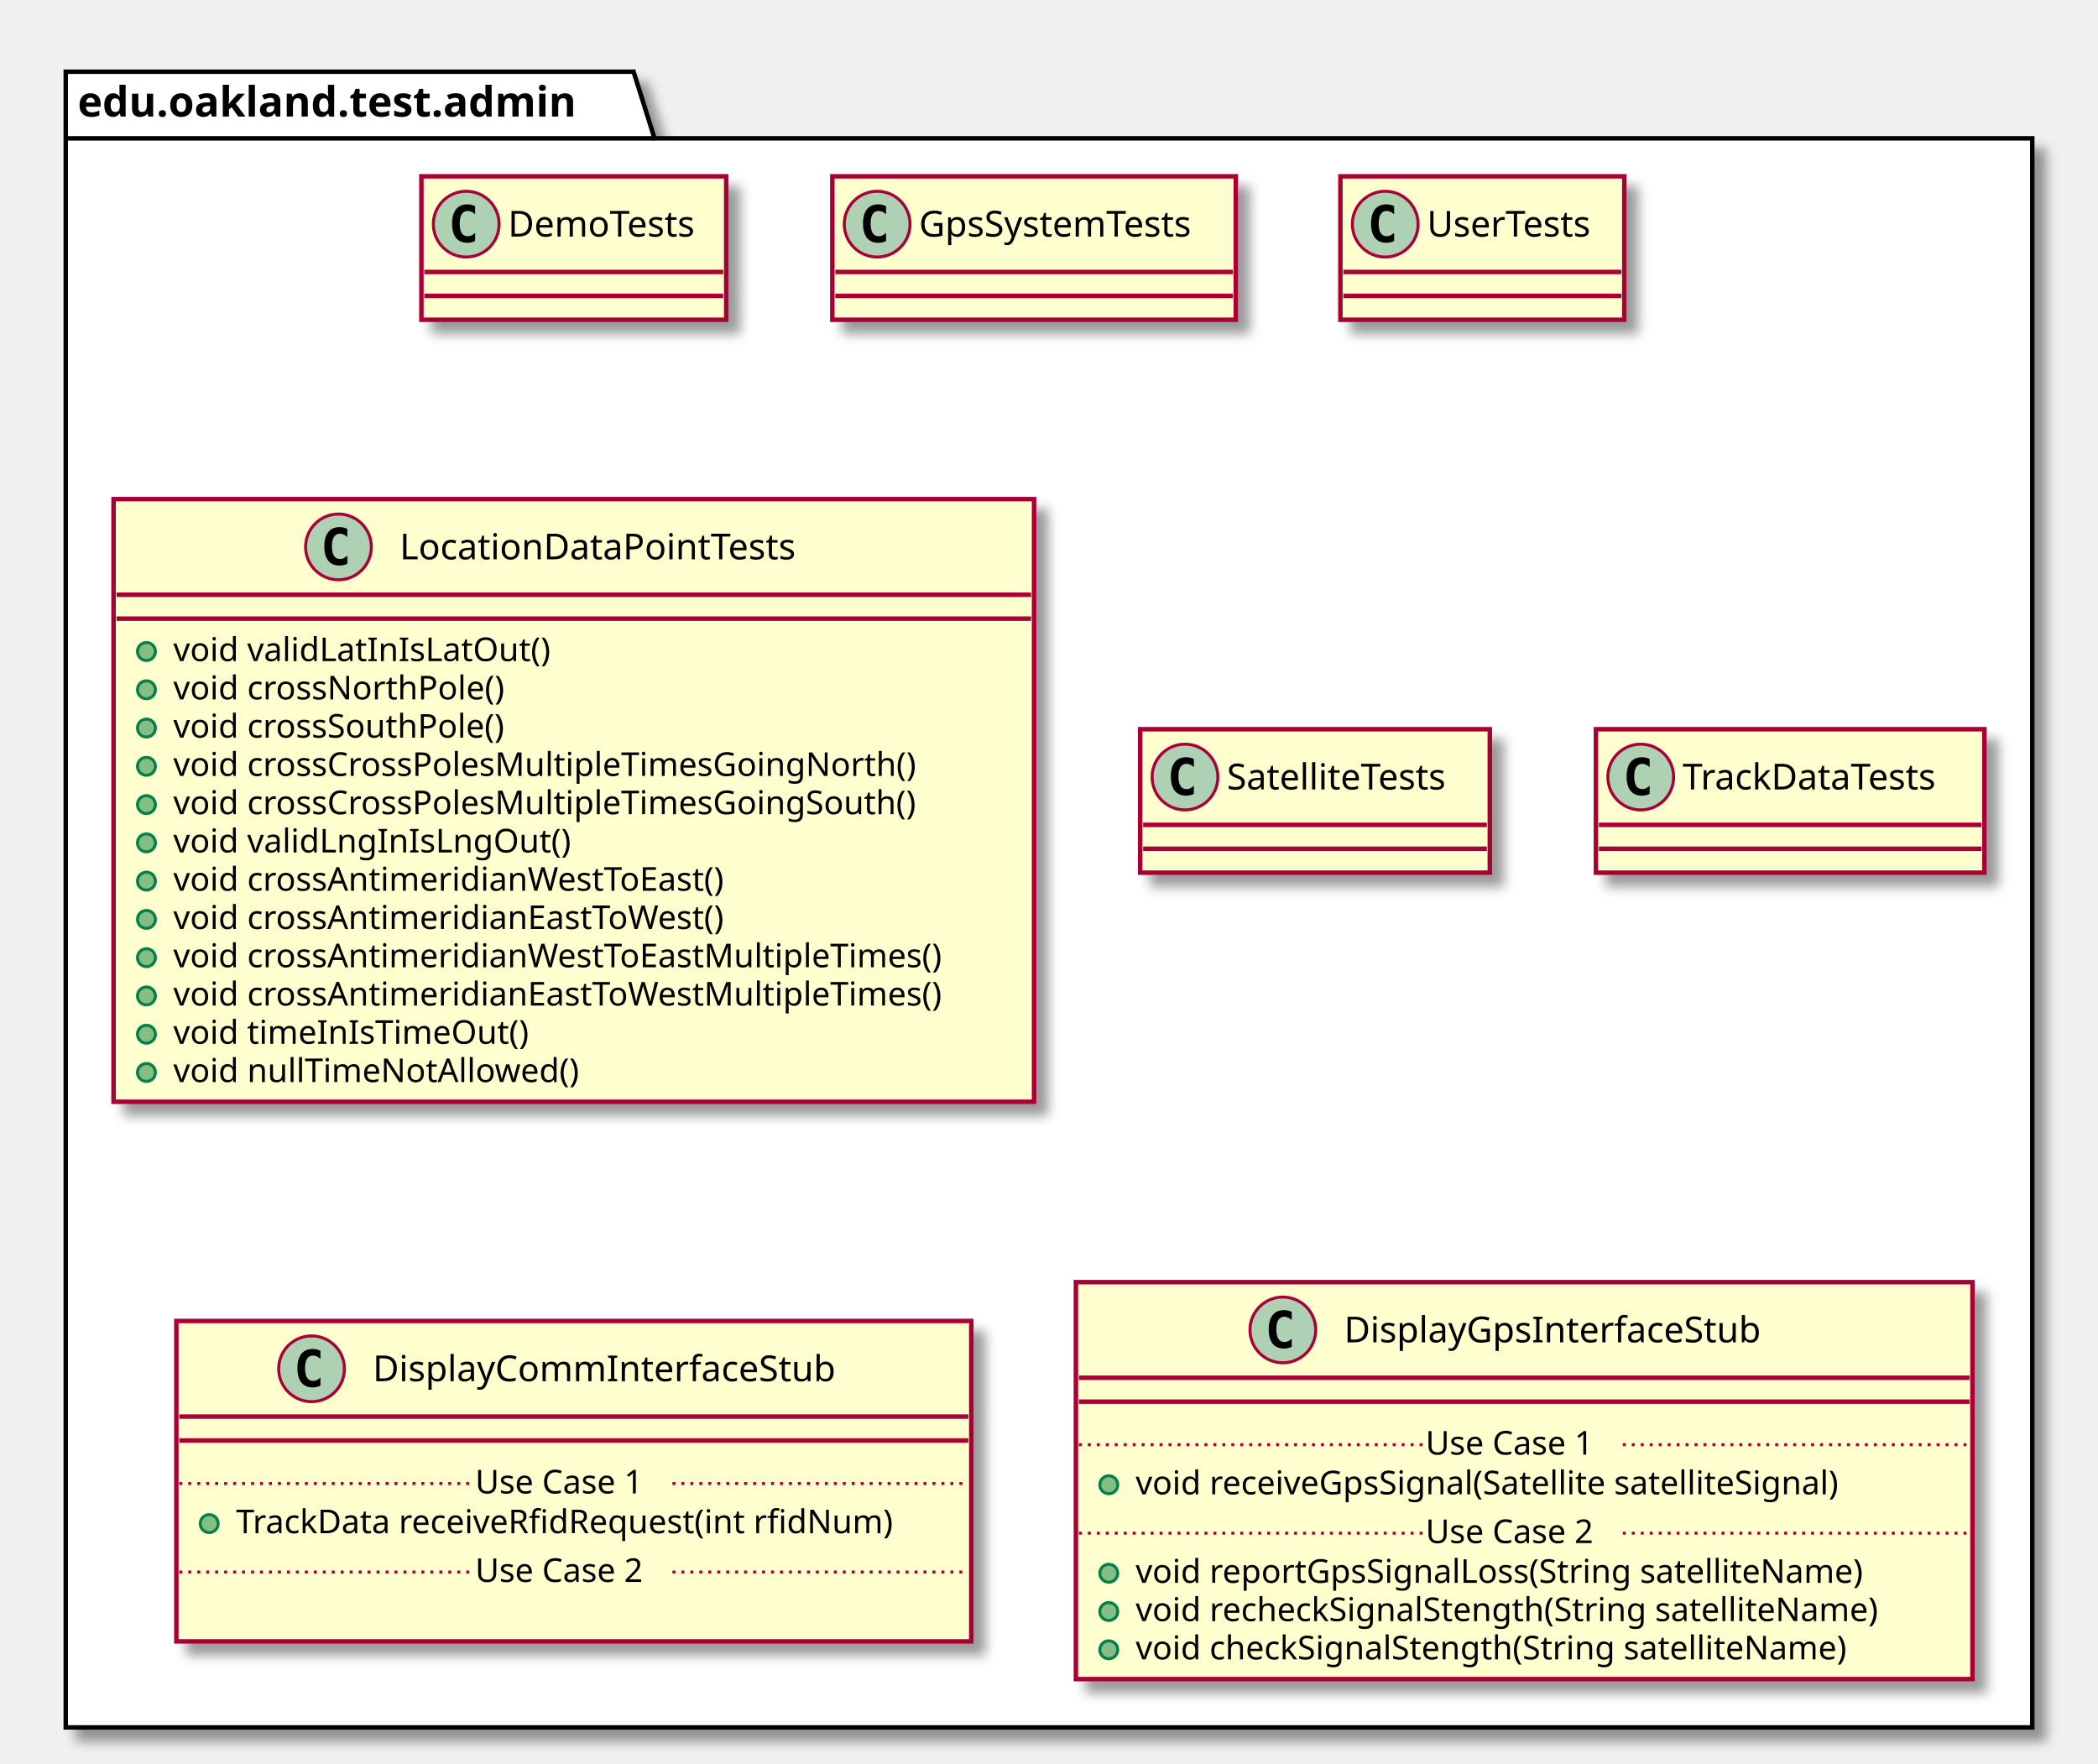
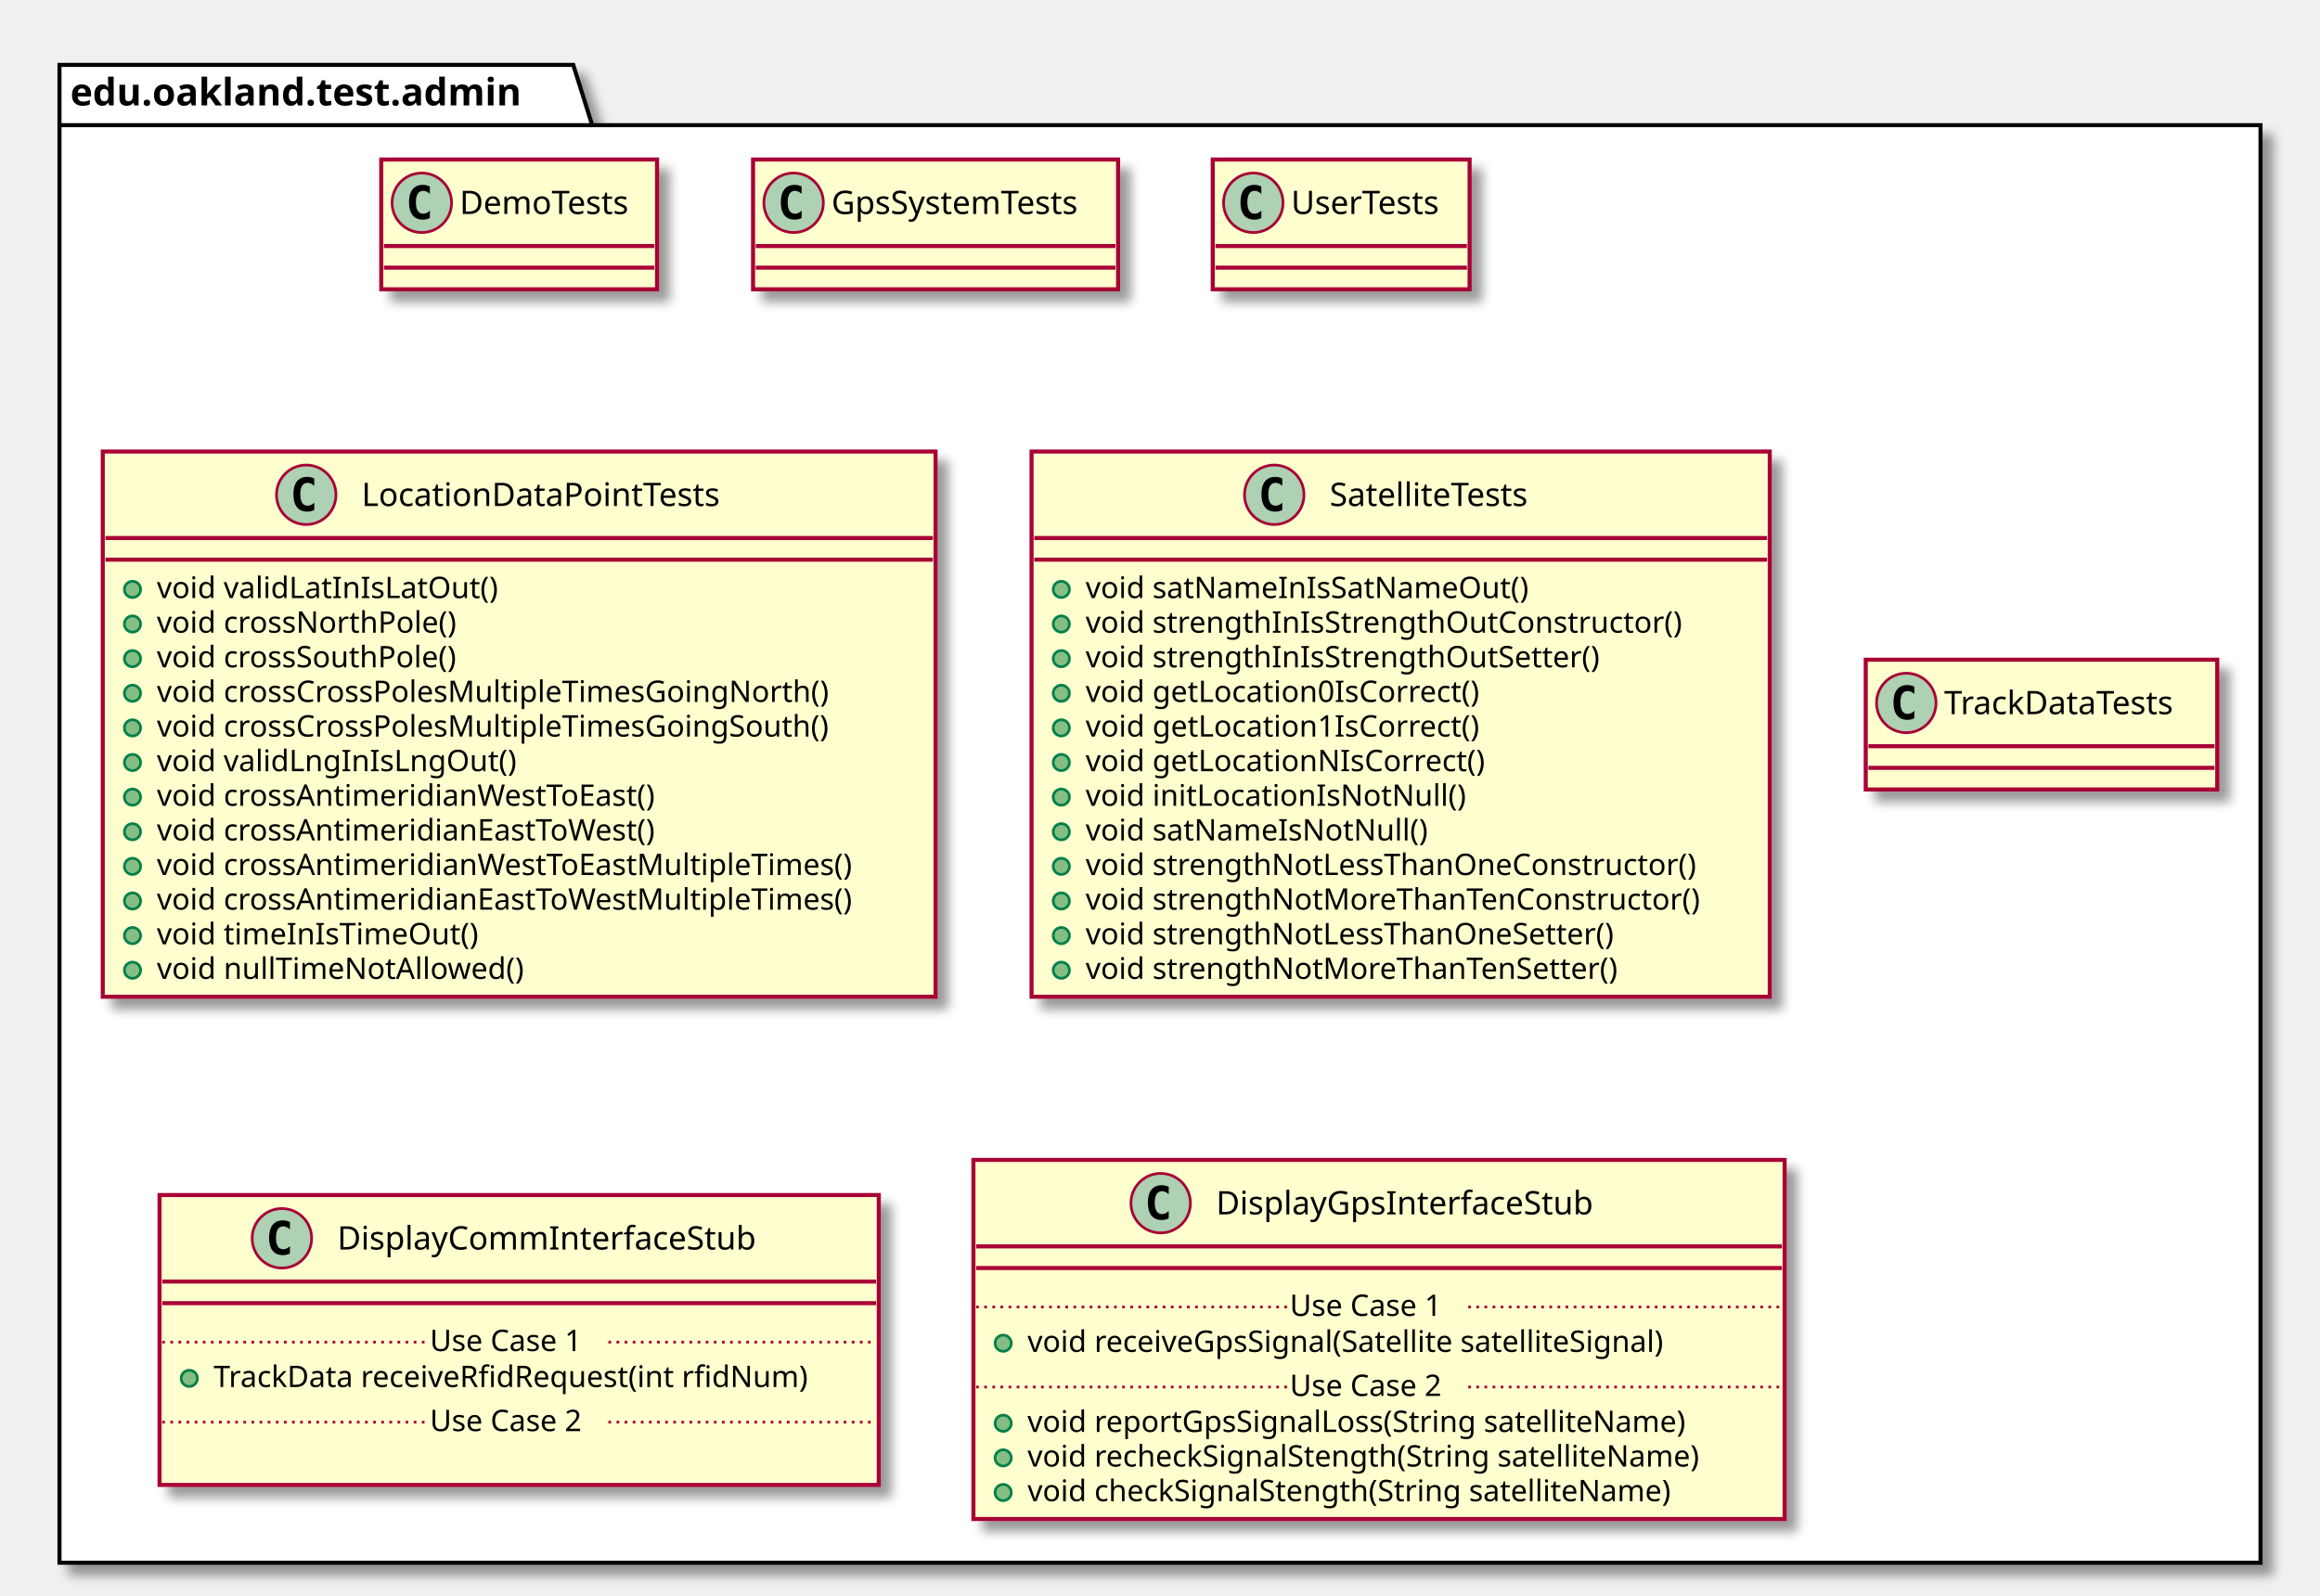
- <svg xmlns="http://www.w3.org/2000/svg" contentScriptType="application/ecmascript" contentStyleType="text/css" height="590px" preserveAspectRatio="none" style="width:702px;height:590px;" version="1.1" viewBox="0 0 702 590" width="702px" zoomAndPan="magnify">
+ <svg xmlns="http://www.w3.org/2000/svg" contentScriptType="application/ecmascript" contentStyleType="text/css" height="590px" preserveAspectRatio="none" style="width:858px;height:590px;" version="1.1" viewBox="0 0 858 590" width="858px" zoomAndPan="magnify">
  <defs>
-     <filter height="300%" id="fvgcd77jun1rh" width="300%" x="-1" y="-1">
+     <filter height="300%" id="f1t9nn6wblxexq" width="300%" x="-1" y="-1">
      <feGaussianBlur result="blurOut" stdDeviation="2.0" />
      <feColorMatrix in="blurOut" result="blurOut2" type="matrix" values="0 0 0 0 0 0 0 0 0 0 0 0 0 0 0 0 0 0 .4 0" />
      <feOffset dx="4.0" dy="4.0" in="blurOut2" result="blurOut3" />
      <feBlend in="SourceGraphic" in2="blurOut3" mode="normal" />
    </filter>
  </defs>
  <g>
-     <polygon fill="#FFFFFF" filter="url(#fvgcd77jun1rh)" points="22,24,212,24,219,46.297,680,46.297,680,578,22,578,22,24" style="stroke: #000000; stroke-width: 1.5;" />
+     <polygon fill="#FFFFFF" filter="url(#f1t9nn6wblxexq)" points="22,24,212,24,219,46.297,836,46.297,836,578,22,578,22,24" style="stroke: #000000; stroke-width: 1.5;" />
    <line style="stroke: #000000; stroke-width: 1.5;" x1="22" x2="219" y1="46.297" y2="46.297" />
    <text fill="#000000" font-family="sans-serif" font-size="14" font-weight="bold" lengthAdjust="spacingAndGlyphs" textLength="184" x="26" y="38.995">edu.oakland.test.admin</text>
-     <rect fill="#FEFECE" filter="url(#fvgcd77jun1rh)" height="48" id="DemoTests" style="stroke: #A80036; stroke-width: 1.5;" width="102" x="141" y="59" />
+     <rect fill="#FEFECE" filter="url(#f1t9nn6wblxexq)" height="48" id="DemoTests" style="stroke: #A80036; stroke-width: 1.5;" width="102" x="141" y="59" />
    <ellipse cx="156" cy="75" fill="#ADD1B2" rx="11" ry="11" style="stroke: #A80036; stroke-width: 1.0;" />
    <path d="M158.969,80.641 Q158.391,80.938 157.75,81.078 Q157.109,81.234 156.406,81.234 Q153.906,81.234 152.578,79.594 Q151.266,77.938 151.266,74.812 Q151.266,71.688 152.578,70.031 Q153.906,68.375 156.406,68.375 Q157.109,68.375 157.75,68.531 Q158.406,68.688 158.969,68.984 L158.969,71.703 Q158.344,71.125 157.75,70.859 Q157.156,70.578 156.531,70.578 Q155.188,70.578 154.5,71.656 Q153.812,72.719 153.812,74.812 Q153.812,76.906 154.5,77.984 Q155.188,79.047 156.531,79.047 Q157.156,79.047 157.75,78.781 Q158.344,78.5 158.969,77.922 L158.969,80.641 Z " />
    <text fill="#000000" font-family="sans-serif" font-size="12" lengthAdjust="spacingAndGlyphs" textLength="70" x="170" y="79.154">DemoTests</text>
    <line style="stroke: #A80036; stroke-width: 1.5;" x1="142" x2="242" y1="91" y2="91" />
    <line style="stroke: #A80036; stroke-width: 1.5;" x1="142" x2="242" y1="99" y2="99" />
-     <rect fill="#FEFECE" filter="url(#fvgcd77jun1rh)" height="48" id="GpsSystemTests" style="stroke: #A80036; stroke-width: 1.5;" width="135" x="278.5" y="59" />
+     <rect fill="#FEFECE" filter="url(#f1t9nn6wblxexq)" height="48" id="GpsSystemTests" style="stroke: #A80036; stroke-width: 1.5;" width="135" x="278.5" y="59" />
    <ellipse cx="293.5" cy="75" fill="#ADD1B2" rx="11" ry="11" style="stroke: #A80036; stroke-width: 1.0;" />
    <path d="M296.469,80.641 Q295.891,80.938 295.25,81.078 Q294.609,81.234 293.906,81.234 Q291.406,81.234 290.078,79.594 Q288.766,77.938 288.766,74.812 Q288.766,71.688 290.078,70.031 Q291.406,68.375 293.906,68.375 Q294.609,68.375 295.25,68.531 Q295.906,68.688 296.469,68.984 L296.469,71.703 Q295.844,71.125 295.25,70.859 Q294.656,70.578 294.031,70.578 Q292.688,70.578 292,71.656 Q291.312,72.719 291.312,74.812 Q291.312,76.906 292,77.984 Q292.688,79.047 294.031,79.047 Q294.656,79.047 295.25,78.781 Q295.844,78.5 296.469,77.922 L296.469,80.641 Z " />
    <text fill="#000000" font-family="sans-serif" font-size="12" lengthAdjust="spacingAndGlyphs" textLength="103" x="307.5" y="79.154">GpsSystemTests</text>
    <line style="stroke: #A80036; stroke-width: 1.5;" x1="279.5" x2="412.5" y1="91" y2="91" />
    <line style="stroke: #A80036; stroke-width: 1.5;" x1="279.5" x2="412.5" y1="99" y2="99" />
-     <rect fill="#FEFECE" filter="url(#fvgcd77jun1rh)" height="48" id="UserTests" style="stroke: #A80036; stroke-width: 1.5;" width="95" x="448.5" y="59" />
+     <rect fill="#FEFECE" filter="url(#f1t9nn6wblxexq)" height="48" id="UserTests" style="stroke: #A80036; stroke-width: 1.5;" width="95" x="448.5" y="59" />
    <ellipse cx="463.5" cy="75" fill="#ADD1B2" rx="11" ry="11" style="stroke: #A80036; stroke-width: 1.0;" />
    <path d="M466.469,80.641 Q465.891,80.938 465.25,81.078 Q464.609,81.234 463.906,81.234 Q461.406,81.234 460.078,79.594 Q458.766,77.938 458.766,74.812 Q458.766,71.688 460.078,70.031 Q461.406,68.375 463.906,68.375 Q464.609,68.375 465.25,68.531 Q465.906,68.688 466.469,68.984 L466.469,71.703 Q465.844,71.125 465.25,70.859 Q464.656,70.578 464.031,70.578 Q462.688,70.578 462,71.656 Q461.312,72.719 461.312,74.812 Q461.312,76.906 462,77.984 Q462.688,79.047 464.031,79.047 Q464.656,79.047 465.25,78.781 Q465.844,78.5 466.469,77.922 L466.469,80.641 Z " />
    <text fill="#000000" font-family="sans-serif" font-size="12" lengthAdjust="spacingAndGlyphs" textLength="63" x="477.5" y="79.154">UserTests</text>
    <line style="stroke: #A80036; stroke-width: 1.5;" x1="449.5" x2="542.5" y1="91" y2="91" />
    <line style="stroke: #A80036; stroke-width: 1.5;" x1="449.5" x2="542.5" y1="99" y2="99" />
-     <rect fill="#FEFECE" filter="url(#fvgcd77jun1rh)" height="201.656" id="LocationDataPointTests" style="stroke: #A80036; stroke-width: 1.5;" width="308" x="38" y="167" />
+     <rect fill="#FEFECE" filter="url(#f1t9nn6wblxexq)" height="201.656" id="LocationDataPointTests" style="stroke: #A80036; stroke-width: 1.5;" width="308" x="38" y="167" />
    <ellipse cx="113.25" cy="183" fill="#ADD1B2" rx="11" ry="11" style="stroke: #A80036; stroke-width: 1.0;" />
    <path d="M116.219,188.641 Q115.641,188.938 115,189.078 Q114.359,189.234 113.656,189.234 Q111.156,189.234 109.828,187.594 Q108.516,185.938 108.516,182.812 Q108.516,179.688 109.828,178.031 Q111.156,176.375 113.656,176.375 Q114.359,176.375 115,176.531 Q115.656,176.688 116.219,176.984 L116.219,179.703 Q115.594,179.125 115,178.859 Q114.406,178.578 113.781,178.578 Q112.438,178.578 111.75,179.656 Q111.062,180.719 111.062,182.812 Q111.062,184.906 111.75,185.984 Q112.438,187.047 113.781,187.047 Q114.406,187.047 115,186.781 Q115.594,186.5 116.219,185.922 L116.219,188.641 Z " />
    <text fill="#000000" font-family="sans-serif" font-size="12" lengthAdjust="spacingAndGlyphs" textLength="149" x="133.75" y="187.154">LocationDataPointTests</text>
    <line style="stroke: #A80036; stroke-width: 1.5;" x1="39" x2="345" y1="199" y2="199" />
    <line style="stroke: #A80036; stroke-width: 1.5;" x1="39" x2="345" y1="207" y2="207" />
    <ellipse cx="49" cy="218" fill="#84BE84" rx="3" ry="3" style="stroke: #038048; stroke-width: 1.0;" />
    <text fill="#000000" font-family="sans-serif" font-size="11" lengthAdjust="spacingAndGlyphs" textLength="135" x="58" y="221.21">void validLatInIsLatOut()</text>
    <ellipse cx="49" cy="230.805" fill="#84BE84" rx="3" ry="3" style="stroke: #038048; stroke-width: 1.0;" />
    <text fill="#000000" font-family="sans-serif" font-size="11" lengthAdjust="spacingAndGlyphs" textLength="122" x="58" y="234.015">void crossNorthPole()</text>
    <ellipse cx="49" cy="243.609" fill="#84BE84" rx="3" ry="3" style="stroke: #038048; stroke-width: 1.0;" />
    <text fill="#000000" font-family="sans-serif" font-size="11" lengthAdjust="spacingAndGlyphs" textLength="124" x="58" y="246.82">void crossSouthPole()</text>
    <ellipse cx="49" cy="256.414" fill="#84BE84" rx="3" ry="3" style="stroke: #038048; stroke-width: 1.0;" />
    <text fill="#000000" font-family="sans-serif" font-size="11" lengthAdjust="spacingAndGlyphs" textLength="274" x="58" y="259.625">void crossCrossPolesMultipleTimesGoingNorth()</text>
    <ellipse cx="49" cy="269.219" fill="#84BE84" rx="3" ry="3" style="stroke: #038048; stroke-width: 1.0;" />
    <text fill="#000000" font-family="sans-serif" font-size="11" lengthAdjust="spacingAndGlyphs" textLength="276" x="58" y="272.429">void crossCrossPolesMultipleTimesGoingSouth()</text>
    <ellipse cx="49" cy="282.023" fill="#84BE84" rx="3" ry="3" style="stroke: #038048; stroke-width: 1.0;" />
    <text fill="#000000" font-family="sans-serif" font-size="11" lengthAdjust="spacingAndGlyphs" textLength="141" x="58" y="285.234">void validLngInIsLngOut()</text>
    <ellipse cx="49" cy="294.828" fill="#84BE84" rx="3" ry="3" style="stroke: #038048; stroke-width: 1.0;" />
    <text fill="#000000" font-family="sans-serif" font-size="11" lengthAdjust="spacingAndGlyphs" textLength="204" x="58" y="298.039">void crossAntimeridianWestToEast()</text>
    <ellipse cx="49" cy="307.633" fill="#84BE84" rx="3" ry="3" style="stroke: #038048; stroke-width: 1.0;" />
    <text fill="#000000" font-family="sans-serif" font-size="11" lengthAdjust="spacingAndGlyphs" textLength="204" x="58" y="310.843">void crossAntimeridianEastToWest()</text>
    <ellipse cx="49" cy="320.438" fill="#84BE84" rx="3" ry="3" style="stroke: #038048; stroke-width: 1.0;" />
    <text fill="#000000" font-family="sans-serif" font-size="11" lengthAdjust="spacingAndGlyphs" textLength="282" x="58" y="323.648">void crossAntimeridianWestToEastMultipleTimes()</text>
    <ellipse cx="49" cy="333.242" fill="#84BE84" rx="3" ry="3" style="stroke: #038048; stroke-width: 1.0;" />
    <text fill="#000000" font-family="sans-serif" font-size="11" lengthAdjust="spacingAndGlyphs" textLength="282" x="58" y="336.453">void crossAntimeridianEastToWestMultipleTimes()</text>
    <ellipse cx="49" cy="346.047" fill="#84BE84" rx="3" ry="3" style="stroke: #038048; stroke-width: 1.0;" />
    <text fill="#000000" font-family="sans-serif" font-size="11" lengthAdjust="spacingAndGlyphs" textLength="128" x="58" y="349.257">void timeInIsTimeOut()</text>
    <ellipse cx="49" cy="358.852" fill="#84BE84" rx="3" ry="3" style="stroke: #038048; stroke-width: 1.0;" />
    <text fill="#000000" font-family="sans-serif" font-size="11" lengthAdjust="spacingAndGlyphs" textLength="145" x="58" y="362.062">void nullTimeNotAllowed()</text>
-     <rect fill="#FEFECE" filter="url(#fvgcd77jun1rh)" height="48" id="SatelliteTests" style="stroke: #A80036; stroke-width: 1.5;" width="117" x="381.5" y="244" />
-     <ellipse cx="396.5" cy="260" fill="#ADD1B2" rx="11" ry="11" style="stroke: #A80036; stroke-width: 1.0;" />
-     <path d="M399.469,265.641 Q398.891,265.938 398.25,266.078 Q397.609,266.234 396.906,266.234 Q394.406,266.234 393.078,264.594 Q391.766,262.938 391.766,259.812 Q391.766,256.688 393.078,255.031 Q394.406,253.375 396.906,253.375 Q397.609,253.375 398.25,253.531 Q398.906,253.688 399.469,253.984 L399.469,256.703 Q398.844,256.125 398.25,255.859 Q397.656,255.578 397.031,255.578 Q395.688,255.578 395,256.656 Q394.312,257.719 394.312,259.812 Q394.312,261.906 395,262.984 Q395.688,264.047 397.031,264.047 Q397.656,264.047 398.25,263.781 Q398.844,263.5 399.469,262.922 L399.469,265.641 Z " />
-     <text fill="#000000" font-family="sans-serif" font-size="12" lengthAdjust="spacingAndGlyphs" textLength="85" x="410.5" y="264.154">SatelliteTests</text>
-     <line style="stroke: #A80036; stroke-width: 1.5;" x1="382.5" x2="497.5" y1="276" y2="276" />
-     <line style="stroke: #A80036; stroke-width: 1.5;" x1="382.5" x2="497.5" y1="284" y2="284" />
-     <rect fill="#FEFECE" filter="url(#fvgcd77jun1rh)" height="48" id="TrackDataTests" style="stroke: #A80036; stroke-width: 1.5;" width="130" x="534" y="244" />
-     <ellipse cx="549" cy="260" fill="#ADD1B2" rx="11" ry="11" style="stroke: #A80036; stroke-width: 1.0;" />
-     <path d="M551.969,265.641 Q551.391,265.938 550.75,266.078 Q550.109,266.234 549.406,266.234 Q546.906,266.234 545.578,264.594 Q544.266,262.938 544.266,259.812 Q544.266,256.688 545.578,255.031 Q546.906,253.375 549.406,253.375 Q550.109,253.375 550.75,253.531 Q551.406,253.688 551.969,253.984 L551.969,256.703 Q551.344,256.125 550.75,255.859 Q550.156,255.578 549.531,255.578 Q548.188,255.578 547.5,256.656 Q546.812,257.719 546.812,259.812 Q546.812,261.906 547.5,262.984 Q548.188,264.047 549.531,264.047 Q550.156,264.047 550.75,263.781 Q551.344,263.5 551.969,262.922 L551.969,265.641 Z " />
-     <text fill="#000000" font-family="sans-serif" font-size="12" lengthAdjust="spacingAndGlyphs" textLength="98" x="563" y="264.154">TrackDataTests</text>
-     <line style="stroke: #A80036; stroke-width: 1.5;" x1="535" x2="663" y1="276" y2="276" />
-     <line style="stroke: #A80036; stroke-width: 1.5;" x1="535" x2="663" y1="284" y2="284" />
-     <rect fill="#FEFECE" filter="url(#fvgcd77jun1rh)" height="107.219" id="DisplayCommInterfaceStub" style="stroke: #A80036; stroke-width: 1.5;" width="266" x="59" y="442" />
+     <rect fill="#FEFECE" filter="url(#f1t9nn6wblxexq)" height="201.656" id="SatelliteTests" style="stroke: #A80036; stroke-width: 1.5;" width="273" x="381.5" y="167" />
+     <ellipse cx="471.25" cy="183" fill="#ADD1B2" rx="11" ry="11" style="stroke: #A80036; stroke-width: 1.0;" />
+     <path d="M474.219,188.641 Q473.641,188.938 473,189.078 Q472.359,189.234 471.656,189.234 Q469.156,189.234 467.828,187.594 Q466.516,185.938 466.516,182.812 Q466.516,179.688 467.828,178.031 Q469.156,176.375 471.656,176.375 Q472.359,176.375 473,176.531 Q473.656,176.688 474.219,176.984 L474.219,179.703 Q473.594,179.125 473,178.859 Q472.406,178.578 471.781,178.578 Q470.438,178.578 469.75,179.656 Q469.062,180.719 469.062,182.812 Q469.062,184.906 469.75,185.984 Q470.438,187.047 471.781,187.047 Q472.406,187.047 473,186.781 Q473.594,186.5 474.219,185.922 L474.219,188.641 Z " />
+     <text fill="#000000" font-family="sans-serif" font-size="12" lengthAdjust="spacingAndGlyphs" textLength="85" x="491.75" y="187.154">SatelliteTests</text>
+     <line style="stroke: #A80036; stroke-width: 1.5;" x1="382.5" x2="653.5" y1="199" y2="199" />
+     <line style="stroke: #A80036; stroke-width: 1.5;" x1="382.5" x2="653.5" y1="207" y2="207" />
+     <ellipse cx="392.5" cy="218" fill="#84BE84" rx="3" ry="3" style="stroke: #038048; stroke-width: 1.0;" />
+     <text fill="#000000" font-family="sans-serif" font-size="11" lengthAdjust="spacingAndGlyphs" textLength="178" x="401.5" y="221.21">void satNameInIsSatNameOut()</text>
+     <ellipse cx="392.5" cy="230.805" fill="#84BE84" rx="3" ry="3" style="stroke: #038048; stroke-width: 1.0;" />
+     <text fill="#000000" font-family="sans-serif" font-size="11" lengthAdjust="spacingAndGlyphs" textLength="239" x="401.5" y="234.015">void strengthInIsStrengthOutConstructor()</text>
+     <ellipse cx="392.5" cy="243.609" fill="#84BE84" rx="3" ry="3" style="stroke: #038048; stroke-width: 1.0;" />
+     <text fill="#000000" font-family="sans-serif" font-size="11" lengthAdjust="spacingAndGlyphs" textLength="207" x="401.5" y="246.82">void strengthInIsStrengthOutSetter()</text>
+     <ellipse cx="392.5" cy="256.414" fill="#84BE84" rx="3" ry="3" style="stroke: #038048; stroke-width: 1.0;" />
+     <text fill="#000000" font-family="sans-serif" font-size="11" lengthAdjust="spacingAndGlyphs" textLength="159" x="401.5" y="259.625">void getLocation0IsCorrect()</text>
+     <ellipse cx="392.5" cy="269.219" fill="#84BE84" rx="3" ry="3" style="stroke: #038048; stroke-width: 1.0;" />
+     <text fill="#000000" font-family="sans-serif" font-size="11" lengthAdjust="spacingAndGlyphs" textLength="159" x="401.5" y="272.429">void getLocation1IsCorrect()</text>
+     <ellipse cx="392.5" cy="282.023" fill="#84BE84" rx="3" ry="3" style="stroke: #038048; stroke-width: 1.0;" />
+     <text fill="#000000" font-family="sans-serif" font-size="11" lengthAdjust="spacingAndGlyphs" textLength="160" x="401.5" y="285.234">void getLocationNIsCorrect()</text>
+     <ellipse cx="392.5" cy="294.828" fill="#84BE84" rx="3" ry="3" style="stroke: #038048; stroke-width: 1.0;" />
+     <text fill="#000000" font-family="sans-serif" font-size="11" lengthAdjust="spacingAndGlyphs" textLength="149" x="401.5" y="298.039">void initLocationIsNotNull()</text>
+     <ellipse cx="392.5" cy="307.633" fill="#84BE84" rx="3" ry="3" style="stroke: #038048; stroke-width: 1.0;" />
+     <text fill="#000000" font-family="sans-serif" font-size="11" lengthAdjust="spacingAndGlyphs" textLength="136" x="401.5" y="310.843">void satNameIsNotNull()</text>
+     <ellipse cx="392.5" cy="320.438" fill="#84BE84" rx="3" ry="3" style="stroke: #038048; stroke-width: 1.0;" />
+     <text fill="#000000" font-family="sans-serif" font-size="11" lengthAdjust="spacingAndGlyphs" textLength="247" x="401.5" y="323.648">void strengthNotLessThanOneConstructor()</text>
+     <ellipse cx="392.5" cy="333.242" fill="#84BE84" rx="3" ry="3" style="stroke: #038048; stroke-width: 1.0;" />
+     <text fill="#000000" font-family="sans-serif" font-size="11" lengthAdjust="spacingAndGlyphs" textLength="246" x="401.5" y="336.453">void strengthNotMoreThanTenConstructor()</text>
+     <ellipse cx="392.5" cy="346.047" fill="#84BE84" rx="3" ry="3" style="stroke: #038048; stroke-width: 1.0;" />
+     <text fill="#000000" font-family="sans-serif" font-size="11" lengthAdjust="spacingAndGlyphs" textLength="215" x="401.5" y="349.257">void strengthNotLessThanOneSetter()</text>
+     <ellipse cx="392.5" cy="358.852" fill="#84BE84" rx="3" ry="3" style="stroke: #038048; stroke-width: 1.0;" />
+     <text fill="#000000" font-family="sans-serif" font-size="11" lengthAdjust="spacingAndGlyphs" textLength="214" x="401.5" y="362.062">void strengthNotMoreThanTenSetter()</text>
+     <rect fill="#FEFECE" filter="url(#f1t9nn6wblxexq)" height="48" id="TrackDataTests" style="stroke: #A80036; stroke-width: 1.5;" width="130" x="690" y="244" />
+     <ellipse cx="705" cy="260" fill="#ADD1B2" rx="11" ry="11" style="stroke: #A80036; stroke-width: 1.0;" />
+     <path d="M707.969,265.641 Q707.391,265.938 706.75,266.078 Q706.109,266.234 705.406,266.234 Q702.906,266.234 701.578,264.594 Q700.266,262.938 700.266,259.812 Q700.266,256.688 701.578,255.031 Q702.906,253.375 705.406,253.375 Q706.109,253.375 706.75,253.531 Q707.406,253.688 707.969,253.984 L707.969,256.703 Q707.344,256.125 706.75,255.859 Q706.156,255.578 705.531,255.578 Q704.188,255.578 703.5,256.656 Q702.812,257.719 702.812,259.812 Q702.812,261.906 703.5,262.984 Q704.188,264.047 705.531,264.047 Q706.156,264.047 706.75,263.781 Q707.344,263.5 707.969,262.922 L707.969,265.641 Z " />
+     <text fill="#000000" font-family="sans-serif" font-size="12" lengthAdjust="spacingAndGlyphs" textLength="98" x="719" y="264.154">TrackDataTests</text>
+     <line style="stroke: #A80036; stroke-width: 1.5;" x1="691" x2="819" y1="276" y2="276" />
+     <line style="stroke: #A80036; stroke-width: 1.5;" x1="691" x2="819" y1="284" y2="284" />
+     <rect fill="#FEFECE" filter="url(#f1t9nn6wblxexq)" height="107.219" id="DisplayCommInterfaceStub" style="stroke: #A80036; stroke-width: 1.5;" width="266" x="59" y="442" />
    <ellipse cx="104.25" cy="458" fill="#ADD1B2" rx="11" ry="11" style="stroke: #A80036; stroke-width: 1.0;" />
    <path d="M107.219,463.641 Q106.641,463.938 106,464.078 Q105.359,464.234 104.656,464.234 Q102.156,464.234 100.828,462.594 Q99.516,460.938 99.516,457.812 Q99.516,454.688 100.828,453.031 Q102.156,451.375 104.656,451.375 Q105.359,451.375 106,451.531 Q106.656,451.688 107.219,451.984 L107.219,454.703 Q106.594,454.125 106,453.859 Q105.406,453.578 104.781,453.578 Q103.438,453.578 102.75,454.656 Q102.062,455.719 102.062,457.812 Q102.062,459.906 102.75,460.984 Q103.438,462.047 104.781,462.047 Q105.406,462.047 106,461.781 Q106.594,461.5 107.219,460.922 L107.219,463.641 Z " />
    <text fill="#000000" font-family="sans-serif" font-size="12" lengthAdjust="spacingAndGlyphs" textLength="167" x="124.75" y="462.154">DisplayCommInterfaceStub</text>
    <line style="stroke: #A80036; stroke-width: 1.5;" x1="60" x2="324" y1="474" y2="474" />
    <line style="stroke: #A80036; stroke-width: 1.5;" x1="60" x2="324" y1="482" y2="482" />
    <ellipse cx="70" cy="509.805" fill="#84BE84" rx="3" ry="3" style="stroke: #038048; stroke-width: 1.0;" />
    <text fill="#000000" font-family="sans-serif" font-size="11" lengthAdjust="spacingAndGlyphs" textLength="240" x="79" y="513.015">TrackData receiveRfidRequest(int rfidNum)</text>
    <line style="stroke: #A80036; stroke-width: 1.0; stroke-dasharray: 1.0,2.0;" x1="60" x2="159" y1="496.402" y2="496.402" />
    <text fill="#000000" font-family="sans-serif" font-size="11" lengthAdjust="spacingAndGlyphs" textLength="66" x="159" y="499.71">Use Case 1</text>
    <line style="stroke: #A80036; stroke-width: 1.0; stroke-dasharray: 1.0,2.0;" x1="225" x2="324" y1="496.402" y2="496.402" />
    <text fill="#000000" font-family="sans-serif" font-size="11" lengthAdjust="spacingAndGlyphs" textLength="0" x="69" y="542.625" />
    <line style="stroke: #A80036; stroke-width: 1.0; stroke-dasharray: 1.0,2.0;" x1="60" x2="159" y1="526.012" y2="526.012" />
    <text fill="#000000" font-family="sans-serif" font-size="11" lengthAdjust="spacingAndGlyphs" textLength="66" x="159" y="529.32">Use Case 2</text>
    <line style="stroke: #A80036; stroke-width: 1.0; stroke-dasharray: 1.0,2.0;" x1="225" x2="324" y1="526.012" y2="526.012" />
-     <rect fill="#FEFECE" filter="url(#fvgcd77jun1rh)" height="132.828" id="DisplayGpsInterfaceStub" style="stroke: #A80036; stroke-width: 1.5;" width="300" x="360" y="429" />
+     <rect fill="#FEFECE" filter="url(#f1t9nn6wblxexq)" height="132.828" id="DisplayGpsInterfaceStub" style="stroke: #A80036; stroke-width: 1.5;" width="300" x="360" y="429" />
    <ellipse cx="429.25" cy="445" fill="#ADD1B2" rx="11" ry="11" style="stroke: #A80036; stroke-width: 1.0;" />
    <path d="M432.219,450.641 Q431.641,450.938 431,451.078 Q430.359,451.234 429.656,451.234 Q427.156,451.234 425.828,449.594 Q424.516,447.938 424.516,444.812 Q424.516,441.688 425.828,440.031 Q427.156,438.375 429.656,438.375 Q430.359,438.375 431,438.531 Q431.656,438.688 432.219,438.984 L432.219,441.703 Q431.594,441.125 431,440.859 Q430.406,440.578 429.781,440.578 Q428.438,440.578 427.75,441.656 Q427.062,442.719 427.062,444.812 Q427.062,446.906 427.75,447.984 Q428.438,449.047 429.781,449.047 Q430.406,449.047 431,448.781 Q431.594,448.5 432.219,447.922 L432.219,450.641 Z " />
    <text fill="#000000" font-family="sans-serif" font-size="12" lengthAdjust="spacingAndGlyphs" textLength="153" x="449.75" y="449.154">DisplayGpsInterfaceStub</text>
    <line style="stroke: #A80036; stroke-width: 1.5;" x1="361" x2="659" y1="461" y2="461" />
    <line style="stroke: #A80036; stroke-width: 1.5;" x1="361" x2="659" y1="469" y2="469" />
    <ellipse cx="371" cy="496.805" fill="#84BE84" rx="3" ry="3" style="stroke: #038048; stroke-width: 1.0;" />
    <text fill="#000000" font-family="sans-serif" font-size="11" lengthAdjust="spacingAndGlyphs" textLength="264" x="380" y="500.015">void receiveGpsSignal(Satellite satelliteSignal)</text>
    <line style="stroke: #A80036; stroke-width: 1.0; stroke-dasharray: 1.0,2.0;" x1="361" x2="477" y1="483.402" y2="483.402" />
    <text fill="#000000" font-family="sans-serif" font-size="11" lengthAdjust="spacingAndGlyphs" textLength="66" x="477" y="486.71">Use Case 1</text>
    <line style="stroke: #A80036; stroke-width: 1.0; stroke-dasharray: 1.0,2.0;" x1="543" x2="659" y1="483.402" y2="483.402" />
    <ellipse cx="371" cy="526.414" fill="#84BE84" rx="3" ry="3" style="stroke: #038048; stroke-width: 1.0;" />
    <text fill="#000000" font-family="sans-serif" font-size="11" lengthAdjust="spacingAndGlyphs" textLength="271" x="380" y="529.625">void reportGpsSignalLoss(String satelliteName)</text>
    <ellipse cx="371" cy="539.219" fill="#84BE84" rx="3" ry="3" style="stroke: #038048; stroke-width: 1.0;" />
    <text fill="#000000" font-family="sans-serif" font-size="11" lengthAdjust="spacingAndGlyphs" textLength="274" x="380" y="542.429">void recheckSignalStength(String satelliteName)</text>
    <ellipse cx="371" cy="552.023" fill="#84BE84" rx="3" ry="3" style="stroke: #038048; stroke-width: 1.0;" />
    <text fill="#000000" font-family="sans-serif" font-size="11" lengthAdjust="spacingAndGlyphs" textLength="262" x="380" y="555.234">void checkSignalStength(String satelliteName)</text>
    <line style="stroke: #A80036; stroke-width: 1.0; stroke-dasharray: 1.0,2.0;" x1="361" x2="477" y1="513.012" y2="513.012" />
    <text fill="#000000" font-family="sans-serif" font-size="11" lengthAdjust="spacingAndGlyphs" textLength="66" x="477" y="516.32">Use Case 2</text>
    <line style="stroke: #A80036; stroke-width: 1.0; stroke-dasharray: 1.0,2.0;" x1="543" x2="659" y1="513.012" y2="513.012" />
  </g>
</svg>
